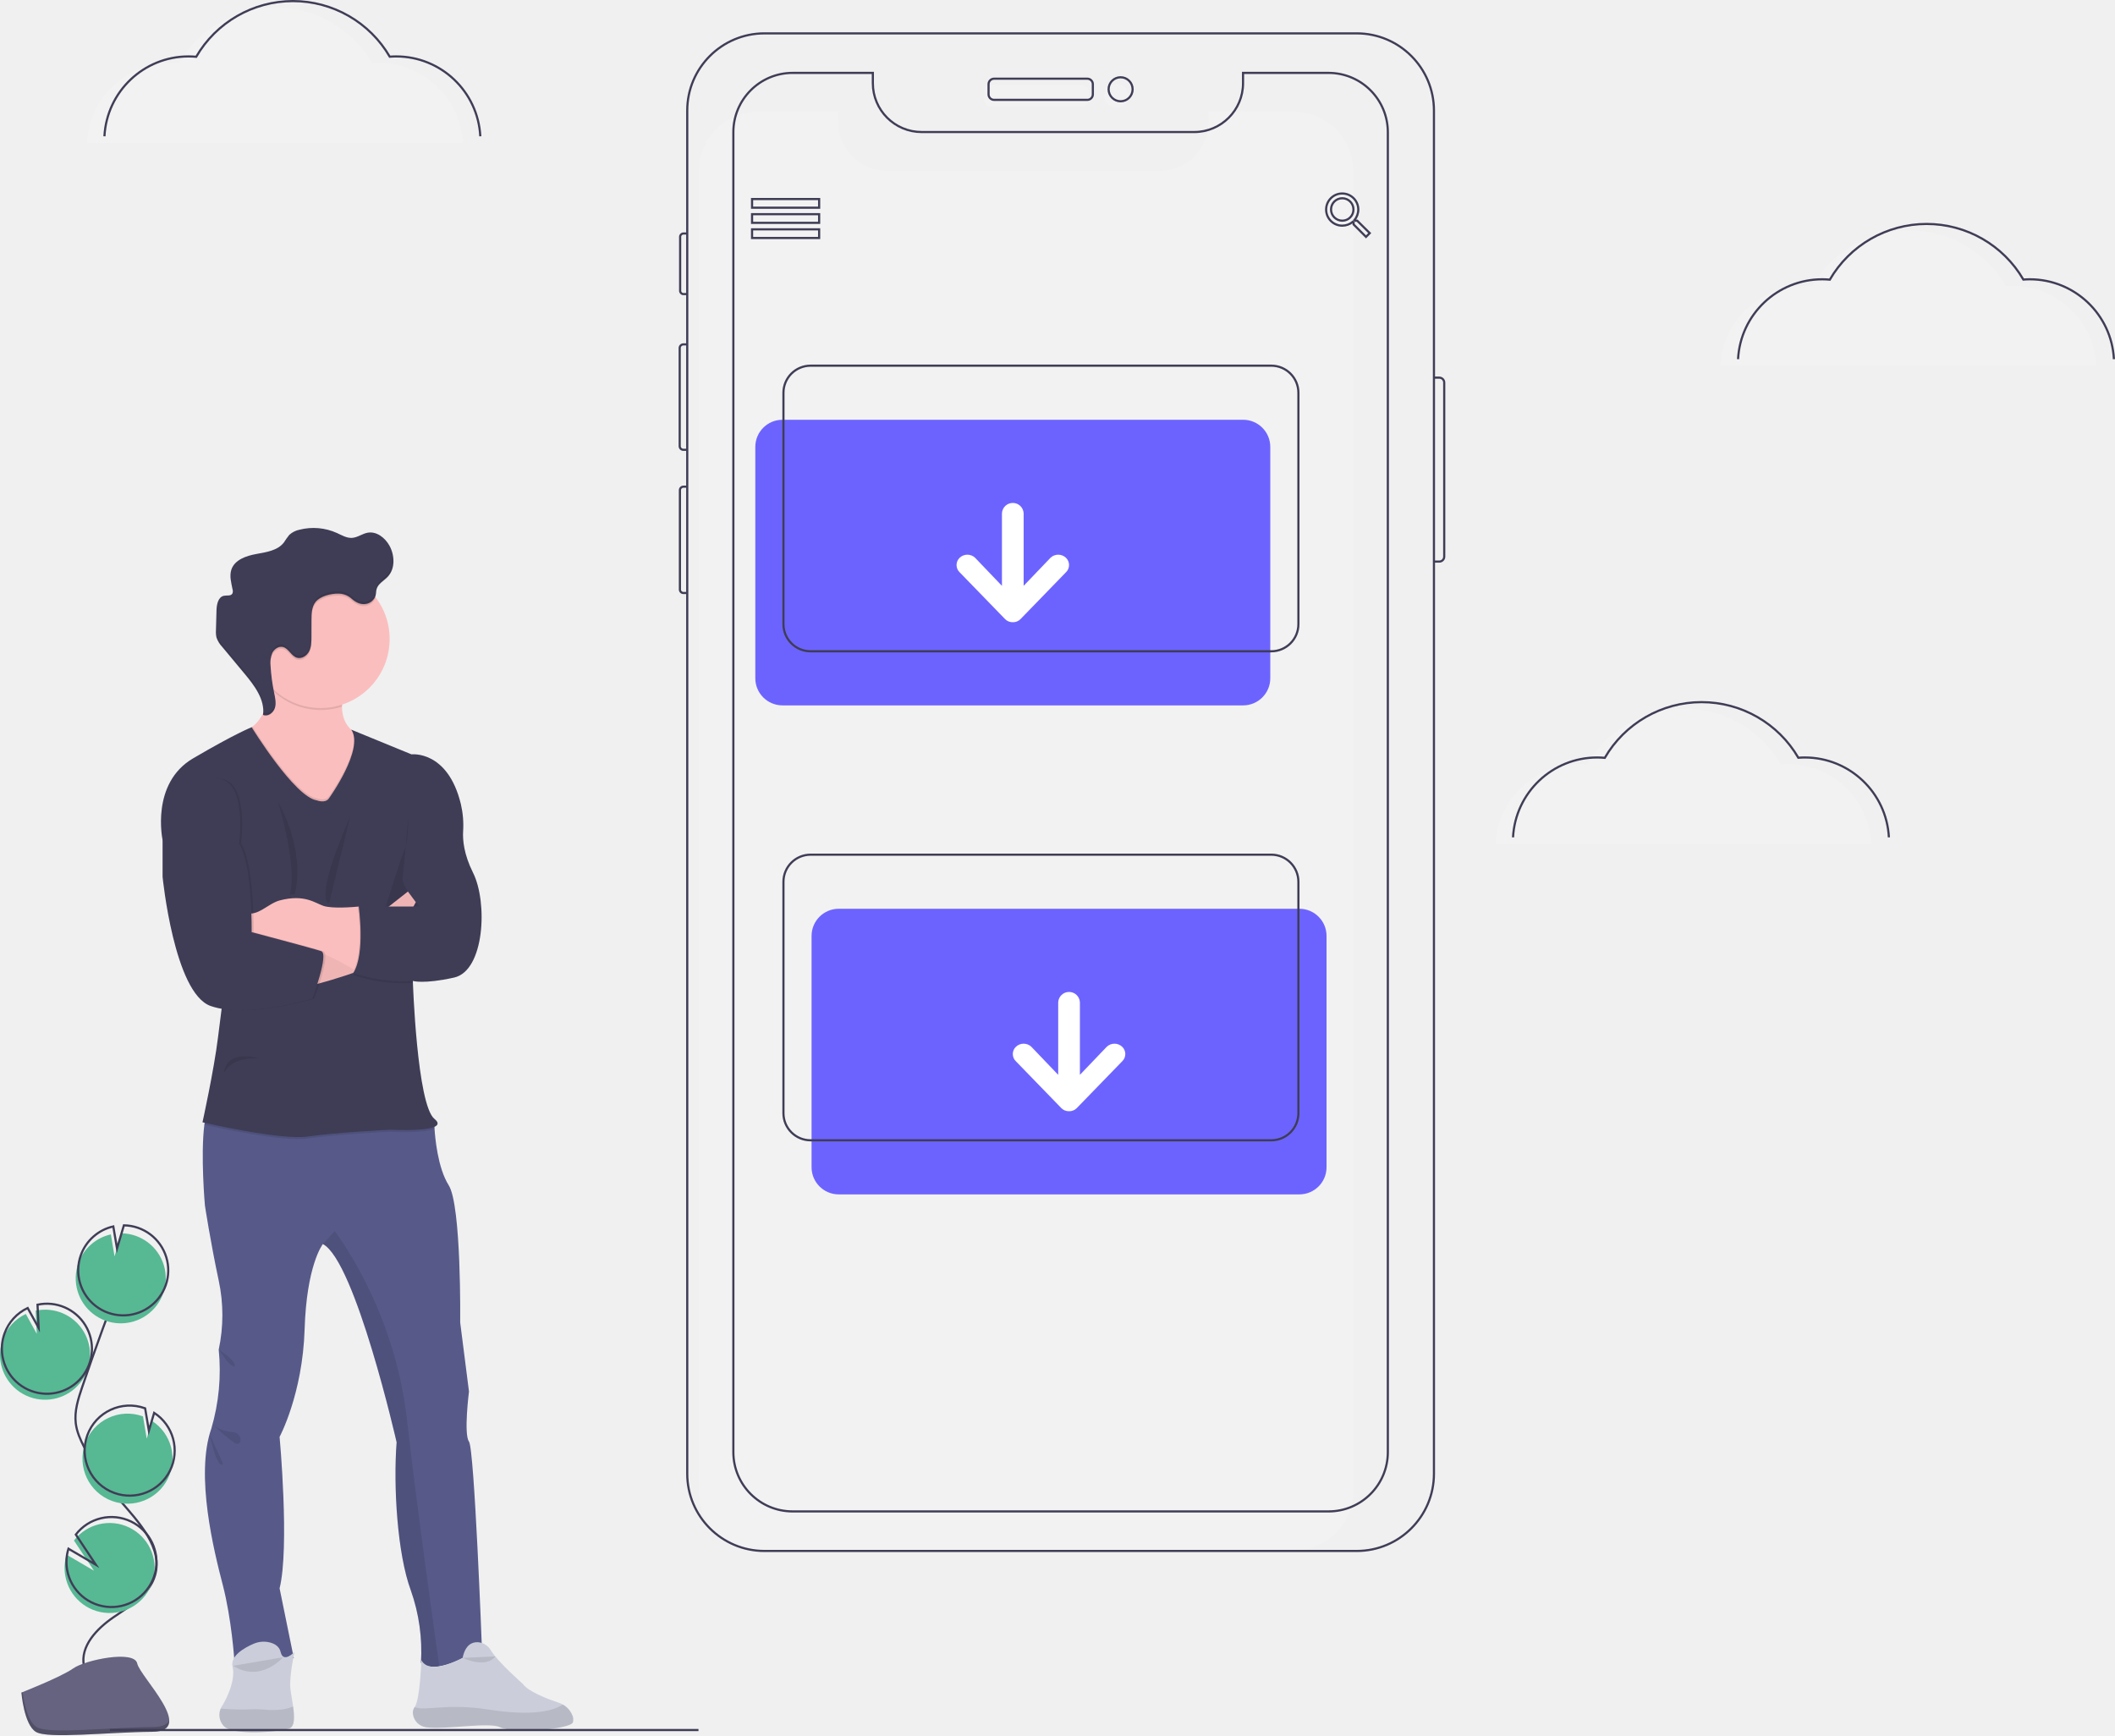
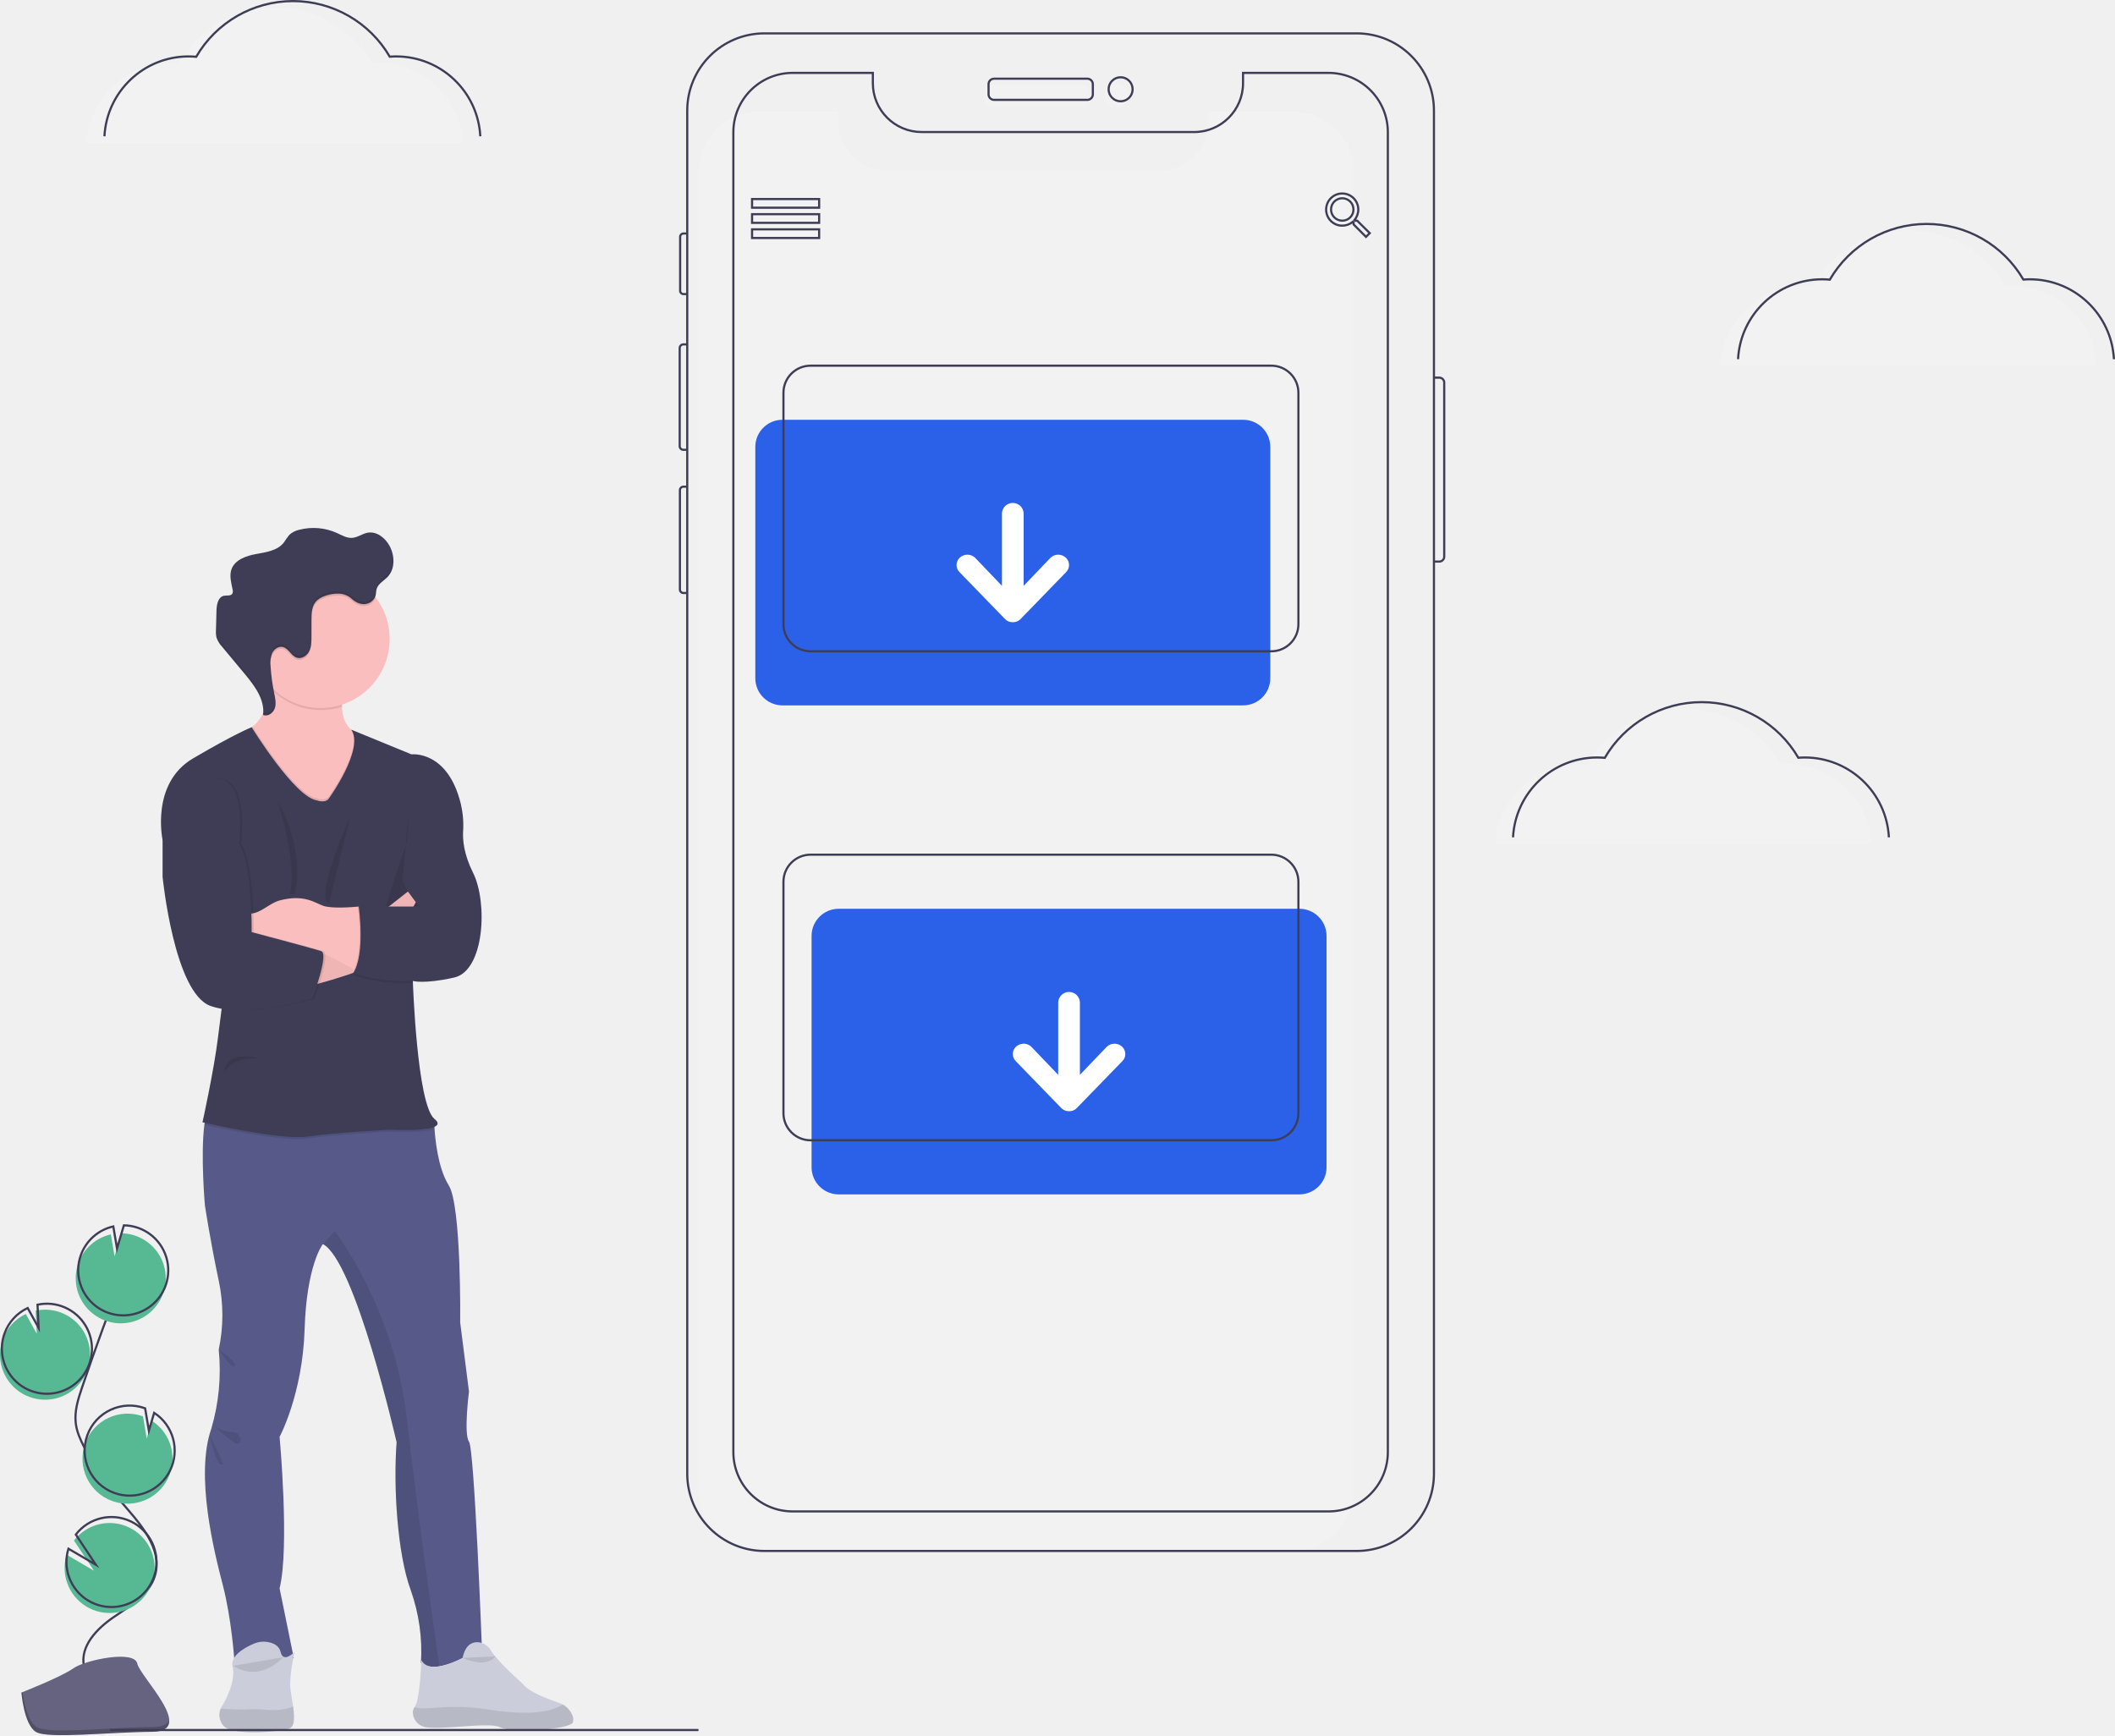
<svg xmlns="http://www.w3.org/2000/svg" id="bc1f3139-0466-4655-9cee-0348334ffa8f" data-name="Layer 1" width="977.478" height="801.936" viewBox="0 0 977.478 801.936">
  <defs>
    <linearGradient id="a7d70b19-b507-4394-a133-55f51a2376ed" x1="323.007" y1="814.329" x2="323.007" y2="813.88" gradientTransform="matrix(-1, 0, 0, 1, 651, 0)" gradientUnits="userSpaceOnUse">
      <stop offset="0" stop-color="gray" stop-opacity="0.25" />
      <stop offset="0.535" stop-color="gray" stop-opacity="0.12" />
      <stop offset="1" stop-color="gray" stop-opacity="0.1" />
    </linearGradient>
  </defs>
  <path d="M736.92,127.882v610.02a27.405,27.405,0,0,1-27.41,27.4h-247.66a27.405,27.405,0,0,1-27.41-27.4V127.882a27.408,27.408,0,0,1,27.41-27.41h37.06V105.232a22.576,22.576,0,0,0,22.57,22.57h125.95a22.57,22.57,0,0,0,22.57-22.57V100.472h39.51A27.408,27.408,0,0,1,736.92,127.882Z" transform="translate(-111.5107 -48.78194)" fill="#f2f2f2" />
  <path d="M774.231,223.308h2.455a2.292,2.292,0,0,1,2.292,2.292v80.437a2.292,2.292,0,0,1-2.292,2.292h-2.455" transform="translate(-111.5107 -48.78194)" fill="none" stroke="#3f3d56" stroke-miterlimit="10" />
  <path d="M429.127,184.691H427.352a1.503,1.503,0,0,1-1.503-1.503V158.205a1.503,1.503,0,0,1,1.503-1.503h1.775" transform="translate(-111.5107 -48.78194)" fill="none" stroke="#3f3d56" stroke-miterlimit="10" />
  <path d="M428.848,256.663h-1.515a1.695,1.695,0,0,1-1.695-1.695v-45.329a1.695,1.695,0,0,1,1.695-1.695h1.794" transform="translate(-111.5107 -48.78194)" fill="none" stroke="#3f3d56" stroke-miterlimit="10" />
  <path d="M428.848,322.849h-1.491a1.613,1.613,0,0,1-1.613-1.613V275.322a1.613,1.613,0,0,1,1.613-1.613H428.848" transform="translate(-111.5107 -48.78194)" fill="none" stroke="#3f3d56" stroke-miterlimit="10" />
  <rect x="317.616" y="15.423" width="345.104" height="701.374" rx="35.694" fill="none" stroke="#3f3d56" stroke-miterlimit="10" />
  <rect x="454.878" y="39.368" width="48.192" height="9.786" rx="2.542" fill="#f2f2f2" />
  <circle cx="515.908" cy="44.261" r="5.551" fill="#f2f2f2" />
  <rect x="456.878" y="36.368" width="48.192" height="9.786" rx="2.542" fill="none" stroke="#3f3d56" stroke-miterlimit="10" />
  <circle cx="517.908" cy="41.261" r="5.551" fill="none" stroke="#3f3d56" stroke-miterlimit="10" />
  <path d="M752.92,109.882v610.02a27.405,27.405,0,0,1-27.41,27.4h-247.66a27.405,27.405,0,0,1-27.41-27.4V109.882a27.408,27.408,0,0,1,27.41-27.41h37.06V87.232a22.576,22.576,0,0,0,22.57,22.57h125.95a22.57,22.57,0,0,0,22.57-22.57V82.472h39.51A27.408,27.408,0,0,1,752.92,109.882Z" transform="translate(-111.5107 -48.78194)" fill="none" stroke="#3f3d56" stroke-miterlimit="10" />
  <rect x="347.579" y="91.99" width="31" height="4" fill="none" stroke="#3f3d56" stroke-miterlimit="10" />
  <rect x="347.579" y="98.99" width="31" height="4" fill="none" stroke="#3f3d56" stroke-miterlimit="10" />
  <rect x="347.579" y="105.99" width="31" height="4" fill="none" stroke="#3f3d56" stroke-miterlimit="10" />
  <path d="M738.755,150.772h-.918l-.345-.288a7.62,7.62,0,0,0,1.78-4.893,7.434,7.434,0,1,0-7.405,7.483,7.693,7.693,0,0,0,4.879-1.784l.344.288v.921l5.74,5.756,1.722-1.727Zm-6.888,0a5.181,5.181,0,1,1,5.166-5.181A5.152,5.152,0,0,1,731.866,150.772Z" transform="translate(-111.5107 -48.78194)" fill="none" stroke="#3f3d56" stroke-miterlimit="10" />
  <path d="M906.665,217.771a38.95,38.95,0,0,1,38.896-36.914c1.184,0,2.353.062,3.51.165a51.75,51.75,0,0,1,89.457-.042c.976-.073,1.959-.123,2.953-.123a38.95,38.95,0,0,1,38.896,36.914" transform="translate(-111.5107 -48.78194)" fill="#f2f2f2" />
  <path d="M914.778,214.775a38.95,38.95,0,0,1,38.896-36.914c1.184,0,2.353.062,3.51.165a51.75,51.75,0,0,1,89.457-.042c.976-.073,1.959-.123,2.953-.123a38.95,38.95,0,0,1,38.896,36.914" transform="translate(-111.5107 -48.78194)" fill="none" stroke="#3f3d56" stroke-miterlimit="10" />
  <path d="M802.665,438.771a38.95,38.95,0,0,1,38.896-36.914c1.184,0,2.353.062,3.51.165a51.75,51.75,0,0,1,89.457-.042c.976-.073,1.959-.123,2.953-.123a38.95,38.95,0,0,1,38.896,36.914" transform="translate(-111.5107 -48.78194)" fill="#f2f2f2" />
  <path d="M810.778,435.775a38.95,38.95,0,0,1,38.896-36.914c1.184,0,2.353.062,3.51.165a51.75,51.75,0,0,1,89.457-.042c.976-.073,1.959-.123,2.953-.123a38.95,38.95,0,0,1,38.896,36.914" transform="translate(-111.5107 -48.78194)" fill="none" stroke="#3f3d56" stroke-miterlimit="10" />
  <path d="M151.665,114.771a38.95,38.95,0,0,1,38.896-36.914c1.184,0,2.353.062,3.51.165a51.75,51.75,0,0,1,89.457-.042c.976-.073,1.959-.123,2.953-.123a38.95,38.95,0,0,1,38.896,36.914" transform="translate(-111.5107 -48.78194)" fill="#f2f2f2" />
  <path d="M159.778,111.775a38.95,38.95,0,0,1,38.896-36.914c1.184,0,2.353.062,3.51.165a51.75,51.75,0,0,1,89.457-.042c.976-.073,1.959-.123,2.953-.123a38.95,38.95,0,0,1,38.896,36.914" transform="translate(-111.5107 -48.78194)" fill="none" stroke="#3f3d56" stroke-miterlimit="10" />
-   <rect x="349.079" y="194" width="238" height="132" rx="12.547" fill="#6c63ff" />
+   <rect x="349.079" y="194" width="238" height="132" rx="12.547" fill="#2b60e9" />
  <rect x="362.079" y="169" width="238" height="132" rx="12.547" fill="none" stroke="#3f3d56" stroke-miterlimit="10" />
  <path d="M555.058,313.301l20.991,21.633a4.771,4.771,0,0,0,3.509,1.41h.063a4.771,4.771,0,0,0,3.509-1.41l20.991-21.633a4.632,4.632,0,0,0,0-6.767,5.181,5.181,0,0,0-7.081,0l-12.438,13.002V286.013a5.018,5.018,0,0,0-10.026,0V319.536l-12.438-13.002a5.181,5.181,0,0,0-7.081,0,4.632,4.632,0,0,0,0,6.767Z" transform="translate(-111.5107 -48.78194)" fill="#fff" />
-   <rect x="486.59" y="468.782" width="238" height="132" rx="12.547" transform="translate(1099.669 1020.782) rotate(-180)" fill="#6c63ff" />
+   <rect x="486.59" y="468.782" width="238" height="132" rx="12.547" transform="translate(1099.669 1020.782) rotate(-180)" fill="#2b60e9" />
  <rect x="473.59" y="443.782" width="238" height="132" rx="12.547" transform="translate(1073.669 970.7819) rotate(-180)" fill="none" stroke="#3f3d56" stroke-miterlimit="10" />
  <path d="M630.121,539.301a4.632,4.632,0,0,0,0-6.767,5.181,5.181,0,0,0-7.081,0l-12.438,13.002V512.013a5.018,5.018,0,0,0-10.026,0V545.536l-12.438-13.002a5.181,5.181,0,0,0-7.081,0,4.632,4.632,0,0,0,0,6.767l20.991,21.633a4.771,4.771,0,0,0,3.509,1.41h.063a4.771,4.771,0,0,0,3.509-1.41l20.991-21.633Z" transform="translate(-111.5107 -48.78194)" fill="#fff" />
  <path d="M328.419,813.88l-0.0.001s-.314.175-.852.447Q328.001,814.104,328.419,813.88Z" transform="translate(-111.5107 -48.78194)" fill="url(#a7d70b19-b507-4394-a133-55f51a2376ed)" />
  <path d="M209.154,709.084c-7.503,21.57,1.252,56.584,5.317,72.213,4.061,15.634,5.313,34.39,5.313,34.39,15.943,2.499,27.511-.628,27.511-.628L240.73,782.863c4.689-19.071,0-70.027,0-70.027s10.626-19.694,11.563-49.705c.924-29.542,8.206-39.089,8.436-39.384l.005-.005c15.005,7.817,34.076,91.597,34.076,91.597-1.562,20.318.314,51.58,6.565,68.461a84.759,84.759,0,0,1,4.689,33.448c2.185,1.848,5.224,2.162,8.506,1.632,8.928-1.444,19.629-9.134,19.629-9.134s-3.437-91.283-5.941-94.72c-2.499-3.437,0-23.131,0-23.131l-4.061-31.886s.624-54.084-5.317-63.463c-5.125-8.098-6.307-22.33-6.537-26.067-.033-.591-.047-.919-.047-.919l-9.045-10.837s-87.532-6.565-94.097,0c-1.613,1.613-2.607,5.275-3.198,9.889-1.805,14.18.263,37.311.263,37.311s2.626,17.195,6.377,34.7a76.008,76.008,0,0,1,0,31.886A95.362,95.362,0,0,1,209.154,709.084Z" transform="translate(-111.5107 -48.78194)" fill="#575a89" />
  <path d="M214.626,846.166c3.906,5.158,26.883,2.968,30.793,1.36,2.387-.985,2.209-5.477,1.562-10.105-.408-2.945-1.008-5.946-1.252-8.136-.624-5.627,1.876-17.04,1.876-17.04s-5.158,5.472-6.405,0c-.548-2.392-2.471-3.618-4.462-4.241a11.678,11.678,0,0,0-8.116.509c-4.06,1.76-10.836,5.517-9.62,10.597,1.721,7.179-4.375,17.364-4.375,17.364a7.814,7.814,0,0,0-1.139,1.965A7.51,7.51,0,0,0,214.626,846.166Z" transform="translate(-111.5107 -48.78194)" fill="#cbceda" />
  <path d="M214.626,846.166c3.906,5.158,26.883,2.968,30.793,1.36,2.387-.985,2.209-5.477,1.562-10.105-2.467,1.155-6.663,2.114-13.658,1.467a39.31,39.31,0,0,0-4.913-.151,114.957,114.957,0,0,1-14.924-.298A7.51,7.51,0,0,0,214.626,846.166Z" transform="translate(-111.5107 -48.78194)" opacity="0.1" />
  <path d="M294.81,715.34c-1.562,20.318.314,51.58,6.565,68.461a84.759,84.759,0,0,1,4.689,33.448c2.185,1.848,5.224,2.162,8.506,1.632-1.885-13.186-9.922-69.995-15.071-114.874-5.861-51.112-33.293-86.28-33.293-86.28l-5.472,6.016C275.739,631.559,294.81,715.34,294.81,715.34Z" transform="translate(-111.5107 -48.78194)" opacity="0.1" />
  <path d="M224.004,386.786l3.817,18.757L246.512,436.96l23.056-9.847s31.337-32.824,11.643-37.513a17.331,17.331,0,0,1-6.541-2.912c-3.864-2.917-5.083-7.156-5.102-11.305a34.639,34.639,0,0,1,3.203-13.448l-40.327-12.661a64.4,64.4,0,0,1,2.893,16.337c.31,10.982-3.77,16.393-7.118,18.972A12.112,12.112,0,0,1,224.004,386.786Z" transform="translate(-111.5107 -48.78194)" fill="#fbbebe" />
  <path d="M232.445,349.273a64.4,64.4,0,0,1,2.893,16.337,30.994,30.994,0,0,0,2.345,2.495,31.911,31.911,0,0,0,31.886,7.278,34.639,34.639,0,0,1,3.203-13.448Z" transform="translate(-111.5107 -48.78194)" opacity="0.1" />
  <path d="M227.821,344.115a31.885,31.885,0,1,0,31.886-31.886A31.768,31.768,0,0,0,227.821,344.115Z" transform="translate(-111.5107 -48.78194)" fill="#fbbebe" />
  <path d="M224.004,386.786l3.817,18.757L246.512,436.96l23.056-9.847s31.337-32.824,11.643-37.513a17.331,17.331,0,0,1-6.541-2.912c3.559,9.772-11.123,30.109-11.123,30.109-1.707,2.513-5.627.938-5.627.938-9.453-1.43-26.864-28.627-29.701-33.152A12.112,12.112,0,0,1,224.004,386.786Z" transform="translate(-111.5107 -48.78194)" opacity="0.1" />
  <path d="M205.956,568.612c5.547,1.261,36.261,8.065,47.904,6.363,12.815-1.876,37.733-3.123,37.733-3.123s15.868.858,20.749-1.374c-.033-.591-.047-.919-.047-.919l-9.045-10.837s-87.532-6.565-94.097,0C207.541,560.336,206.547,563.998,205.956,568.612Z" transform="translate(-111.5107 -48.78194)" opacity="0.1" />
  <path d="M263.549,417.735s16.493-22.85,10.279-31.745l27.86,11.425s16.769-2.033,22.82,22.992a43.294,43.294,0,0,1,1.036,12.701c-.22,3.773.293,10.416,4.591,19.013,6.877,13.755,5.314,45.328-8.753,48.454s-19.069,1.563-19.069,1.563,1.876,57.207,10.003,63.772-20.723,5.002-20.723,5.002-24.918,1.25-37.735,3.126-48.767-6.565-48.767-6.565,5.314-24.071,7.19-39.389,6.252-47.935,6.252-47.935L186.647,436.96s-5.627-26.103,14.067-37.669,27.106-14.41,27.106-14.41,19.785,32.229,30.101,33.792C257.922,418.672,261.841,420.247,263.549,417.735Z" transform="translate(-111.5107 -48.78194)" fill="#3f3d56" />
  <path d="M300.124,426.8s.313,10.316-1.563,14.38-8.753,26.572-8.753,26.572h15.63s-8.44-9.066-7.815-13.442S300.124,426.8,300.124,426.8Z" transform="translate(-111.5107 -48.78194)" opacity="0.1" />
  <path d="M253.858,504.64s34.518-8.44,37.735-15.63,12.084-23.28,12.084-23.28l-3.643-4.908-16.79,13.182s-20.007,15.943-29.385,17.506S253.858,504.64,253.858,504.64Z" transform="translate(-111.5107 -48.78194)" fill="#fbbebe" />
  <path d="M253.858,504.64s34.518-8.44,37.735-15.63,12.084-23.28,12.084-23.28l-3.643-4.908-16.79,13.182s-20.007,15.943-29.385,17.506S253.858,504.64,253.858,504.64Z" transform="translate(-111.5107 -48.78194)" opacity="0.05" />
  <path d="M224.004,464.002v18.728h3.01a87.609,87.609,0,0,1,42.507,11.001l5.641,3.132,1.519.844,9.688-21.828-9.064-8.126s-.164.019-.464.042c-2.218.216-11.807,1.018-15.873-.356-3.859-1.308-8.656-5.468-20.027-2.56-5.599,1.43-10.382,7.709-15.816,5.749Z" transform="translate(-111.5107 -48.78194)" fill="#fbbebe" />
  <path d="M193.837,429.926,187.585,436.96v17.037s5.314,53.769,22.195,59.708,47.016-3.439,47.016-3.439,7.783-20.632,4.142-21.883-32.179-8.789-32.179-8.789.404-31.538-5.849-40.916c0,0,4.064-29.385-10.003-30.01S193.837,429.926,193.837,429.926Z" transform="translate(-111.5107 -48.78194)" opacity="0.1" />
  <path d="M192.9,429.926,186.647,436.96v17.037s5.314,53.769,22.195,59.708,47.016-3.439,47.016-3.439,7.783-20.632,4.142-21.883-32.179-8.789-32.179-8.789.404-31.538-5.849-40.916c0,0,4.064-29.385-10.003-30.01S192.9,429.926,192.9,429.926Z" transform="translate(-111.5107 -48.78194)" fill="#3f3d56" />
  <path d="M236.566,357.667a12.48,12.48,0,0,1,.713-6.086c.881-1.866,2.945-3.339,4.956-2.865,2.678.624,3.831,4.108,6.452,4.942,2.209.703,4.623-.863,5.679-2.931,1.055-2.063,1.083-4.483,1.088-6.799q.007-3.918.019-7.836c.005-2.842.089-5.913,1.843-8.145,2.18-2.781,7.301-3.995,10.719-3.883a9.067,9.067,0,0,1,6.119,2.466c1.833,1.557,3.948,2.701,6.443,2.293a5.563,5.563,0,0,0,4.488-3.883.749.749,0,0,0,.023-.098A31.884,31.884,0,1,0,237.682,367.167,86.174,86.174,0,0,1,236.566,357.667Z" transform="translate(-111.5107 -48.78194)" opacity="0.1" />
  <path d="M280.598,327.887a5.57,5.57,0,0,0,4.489-3.884c.263-1.009.194-2.086.491-3.086.73-2.456,3.352-3.737,5.109-5.601,3.523-3.737,3.294-9.885.8-14.375-2.012-3.623-5.917-6.683-10-5.975-2.528.438-4.716,2.241-7.276,2.403-2.465.156-4.723-1.225-6.97-2.25a26.279,26.279,0,0,0-17.28-1.534,9.956,9.956,0,0,0-4.755,2.398,40.5,40.5,0,0,0-2.536,3.565c-2.916,3.714-8.132,4.439-12.778,5.282s-9.904,2.676-11.431,7.145c-1.012,2.963-.03,6.18.551,9.257a2.721,2.721,0,0,1-.124,1.911c-.725,1.199-2.539.697-3.91.985-2.636.553-3.313,3.949-3.41,6.641q-.167,4.621-.251,9.244a11.951,11.951,0,0,0,.273,3.431,12.121,12.121,0,0,0,2.659,4.302l10.323,12.401c4.577,5.498,9.437,11.907,8.515,19.001,2.169.973,4.746-.899,5.457-3.168s.137-4.713-.345-7.042a86.575,86.575,0,0,1-1.632-12.208,12.439,12.439,0,0,1,.716-6.086c.879-1.869,2.945-3.338,4.956-2.868,2.678.626,3.83,4.109,6.45,4.944,2.209.704,4.626-.865,5.68-2.93s1.081-4.482,1.087-6.801l.018-7.836c.007-2.839.091-5.913,1.843-8.147,2.18-2.78,7.303-3.994,10.722-3.883a9.079,9.079,0,0,1,6.117,2.468C275.988,327.149,278.101,328.293,280.598,327.887Z" transform="translate(-111.5107 -48.78194)" fill="#3f3d56" />
  <path d="M273.396,426.019l-9.79,40.215S255.89,466.189,273.396,426.019Z" transform="translate(-111.5107 -48.78194)" opacity="0.1" />
  <path d="M239.947,419.298s12.817,20.991,7.815,42.694l-2.388.174S249.638,452.122,239.947,419.298Z" transform="translate(-111.5107 -48.78194)" opacity="0.1" />
  <path d="M231.819,538.089s-15.738-5.205-16.881,6.877C214.939,544.966,217.908,536.682,231.819,538.089Z" transform="translate(-111.5107 -48.78194)" opacity="0.1" />
  <path d="M277.304,468.69s3.126,21.883-2.501,30.636c0,0,11.446,4.689,27.51,3.751l1.876-34.387Z" transform="translate(-111.5107 -48.78194)" opacity="0.1" />
  <path d="M275.163,496.864l1.519.844,9.688-21.828-9.064-8.126h-.469a.289.289,0,0,0,.005.042C276.982,468.804,279.509,487.598,275.163,496.864Z" transform="translate(-111.5107 -48.78194)" opacity="0.1" />
  <path d="M277.304,467.752s3.126,21.883-2.501,30.636c0,0,11.446,4.689,27.51,3.751l10.941-34.387Z" transform="translate(-111.5107 -48.78194)" fill="#3f3d56" />
  <path d="M302.343,840.855a7.079,7.079,0,0,0,6.071,6.193c8.49,1.268,28.937-2.497,34.102-.041,6.565,3.128,32.51.938,33.762-2.185a4.934,4.934,0,0,0-.45-3.761,9.981,9.981,0,0,0-4.192-4.506,10.386,10.386,0,0,0-1.88-.835c-4.886-1.632-14.119-5.092-16.609-8.717,0,0-11.505-10.067-14.788-15.511a7.51,7.51,0,0,0-6.01-3.743c-2.738-.122-5.789,1.255-7.036,7.255,0,0-14.996,8.558-19.057,1.055,0,0-.624,18.526-3.114,21.677-.005.005-.009.014-.014.019A4.161,4.161,0,0,0,302.343,840.855Z" transform="translate(-111.5107 -48.78194)" fill="#cbceda" />
  <path d="M302.343,840.855a7.079,7.079,0,0,0,6.071,6.193c8.49,1.268,28.937-2.497,34.102-.041,6.565,3.128,32.51.938,33.762-2.185a4.934,4.934,0,0,0-.45-3.761,9.981,9.981,0,0,0-4.192-4.506c-4.23,2.804-13.622,5.552-34.278,2.326-19.704-3.076-29.457.909-34.217-1.145-.005.005-.009.014-.014.019A4.161,4.161,0,0,0,302.343,840.855Z" transform="translate(-111.5107 -48.78194)" opacity="0.1" />
  <g opacity="0.1">
    <path d="M219.041,321.671c-.009-.05-.017-.101-.027-.15-.443-2.343-1.116-4.767-.965-7.099a45.604,45.604,0,0,0,.965,5.692A3.388,3.388,0,0,1,219.041,321.671Z" transform="translate(-111.5107 -48.78194)" />
    <path d="M237.283,350.933a9.135,9.135,0,0,0-.768,3.572,10.764,10.764,0,0,1,.768-4.979c.879-1.869,2.945-3.338,4.956-2.868,2.678.626,3.83,4.109,6.45,4.944,2.209.704,4.627-.865,5.68-2.93s1.081-4.482,1.087-6.801q.009-3.918.018-7.836c.007-2.839.091-5.913,1.843-8.147,2.18-2.78,7.303-3.994,10.722-3.883a9.079,9.079,0,0,1,6.117,2.468c1.835,1.557,3.947,2.701,6.444,2.295a5.57,5.57,0,0,0,4.489-3.884c.263-1.009.194-2.086.491-3.086.73-2.456,3.352-3.737,5.109-5.601a10.235,10.235,0,0,0,2.637-6.607,10.657,10.657,0,0,1-2.637,8.014c-1.758,1.864-4.38,3.145-5.109,5.601-.297 1-.228,2.076-.491,3.086a5.57,5.57,0,0,1-4.489,3.884c-2.497.407-4.61-.737-6.444-2.295a9.079,9.079,0,0,0-6.117-2.468c-3.419-.111-8.542,1.103-10.722,3.883-1.752,2.234-1.836,5.307-1.843,8.147q-.009,3.918-.018,7.836c-.005,2.318-.034,4.735-1.087,6.801s-3.471,3.634-5.68,2.93c-2.62-.835-3.772-4.318-6.45-4.944C240.228,347.595,238.162,349.065,237.283,350.933Z" transform="translate(-111.5107 -48.78194)" />
    <path d="M211.591,342.326a12.123,12.123,0,0,0,2.659,4.302q5.161,6.2,10.323,12.401c4.345,5.22,8.943,11.262,8.608,17.931-.313-6.114-4.57-11.674-8.608-16.525q-5.161-6.2-10.323-12.401a12.123,12.123,0,0,1-2.659-4.302,11.946,11.946,0,0,1-.273-3.429A8.507,8.507,0,0,0,211.591,342.326Z" transform="translate(-111.5107 -48.78194)" />
    <path d="M238.545,374.863a7.344,7.344,0,0,0,.309-1.673,8.375,8.375,0,0,1-.309,3.08c-.711,2.269-3.288,4.142-5.457,3.168a13.612,13.612,0,0,0,.107-1.368C235.341,378.937,237.845,377.095,238.545,374.863Z" transform="translate(-111.5107 -48.78194)" />
  </g>
  <path d="M340.419,814.321s-3.267,5.748-15.108.682" transform="translate(-111.5107 -48.78194)" opacity="0.1" />
  <path d="M242.318,814.706s-10.214,12.023-23.082,3.942" transform="translate(-111.5107 -48.78194)" opacity="0.1" />
  <path d="M212.596,672.509s7.215,4.507,7.45,7.086-3.725-1.876-3.725-1.876Z" transform="translate(-111.5107 -48.78194)" opacity="0.1" />
  <path d="M209.748,707.074a15.066,15.066,0,0,0,8.89,3.469c5.393.234,4.944,7.268,1.417,5.158S209.748,707.074,209.748,707.074Z" transform="translate(-111.5107 -48.78194)" opacity="0.1" />
  <path d="M208.375,711.585s3.464,17.012,6.277,13.729" transform="translate(-111.5107 -48.78194)" opacity="0.1" />
  <path d="M125.22,694.434a20.813,20.813,0,1,0,2.772-39.915l.521,10.712-5.068-9.18a20.734,20.734,0,0,0-10.684,11.723,20.408,20.408,0,0,0-1.197,5.63A20.809,20.809,0,0,0,125.22,694.434Z" transform="translate(-111.5107 -48.78194)" fill="#57b894" />
  <path d="M150.298,818.678c-1.789-9.11,5.963-17.187,13.621-22.437s16.605-10.408,19.218-19.317c3.755-12.804-7.43-24.53-16.136-34.642a125.3,125.3,0,0,1-16.524-24.557c-1.811-3.533-3.476-7.225-3.952-11.166-.686-5.675,1.137-11.323,2.974-16.737q9.179-27.052,19.628-53.65" transform="translate(-111.5107 -48.78194)" fill="none" stroke="#3f3d56" stroke-miterlimit="10" />
  <path d="M126.077,691.676a20.813,20.813,0,1,0,2.772-39.915l.521,10.712-5.068-9.18a20.734,20.734,0,0,0-10.684,11.723,20.409,20.409,0,0,0-1.197,5.63A20.809,20.809,0,0,0,126.077,691.676Z" transform="translate(-111.5107 -48.78194)" fill="none" stroke="#3f3d56" stroke-miterlimit="10" />
  <path d="M147.754,632.473A20.788,20.788,0,0,1,162.734,619.275l1.714,10.184,3.177-10.696a20.81,20.81,0,1,1-19.871,13.71Z" transform="translate(-111.5107 -48.78194)" fill="#57b894" />
  <path d="M148.897,628.795a20.788,20.788,0,0,1,14.98-13.198l1.714,10.184,3.177-10.696a20.81,20.81,0,1,1-19.871,13.71Z" transform="translate(-111.5107 -48.78194)" fill="none" stroke="#3f3d56" stroke-miterlimit="10" />
  <path d="M163.347,742.489a20.81,20.81,0,0,0,18.419-37.023l-2.441,8.219-1.731-10.304a.362.362,0,0,0-.053-.02,20.811,20.811,0,1,0-14.194,39.127Z" transform="translate(-111.5107 -48.78194)" fill="#57b894" />
  <path d="M164.337,738.764a20.81,20.81,0,0,0,18.419-37.023l-2.441,8.219-1.731-10.304a.362.362,0,0,0-.053-.02,20.811,20.811,0,1,0-14.194,39.127Z" transform="translate(-111.5107 -48.78194)" fill="none" stroke="#3f3d56" stroke-miterlimit="10" />
  <path d="M141.68,777.051a20.801,20.801,0,1,0,4.011-16.297l9.273,13.957L142.294,767.303A20.616,20.616,0,0,0,141.68,777.051Z" transform="translate(-111.5107 -48.78194)" fill="#57b894" />
  <path d="M142.537,774.294a20.801,20.801,0,1,0,4.011-16.297l9.273,13.957L143.151,764.545A20.617,20.617,0,0,0,142.537,774.294Z" transform="translate(-111.5107 -48.78194)" fill="none" stroke="#3f3d56" stroke-miterlimit="10" />
  <path d="M121.402,831.018s18.365-7.197,23.9-11.139,28.251-8.647,29.624-2.326,27.6,31.438,6.865,31.605-48.178,3.402-53.702.037S121.402,831.018,121.402,831.018Z" transform="translate(-111.5107 -48.78194)" fill="#656380" />
  <path d="M182.162,846.957c-20.735.167-48.178,3.402-53.702.037-4.207-2.563-5.883-11.758-6.444-16-.388.017-.613.024-.613.024s1.163,14.812,6.687,18.177,32.968.13,53.702-.037c5.985-.048,8.053-2.178,7.939-5.332C188.899,845.731,186.617,846.921,182.162,846.957Z" transform="translate(-111.5107 -48.78194)" opacity="0.2" />
  <line x1="50.816" y1="799.555" x2="322.816" y2="799.555" fill="none" stroke="#3f3d56" stroke-miterlimit="10" />
</svg>
